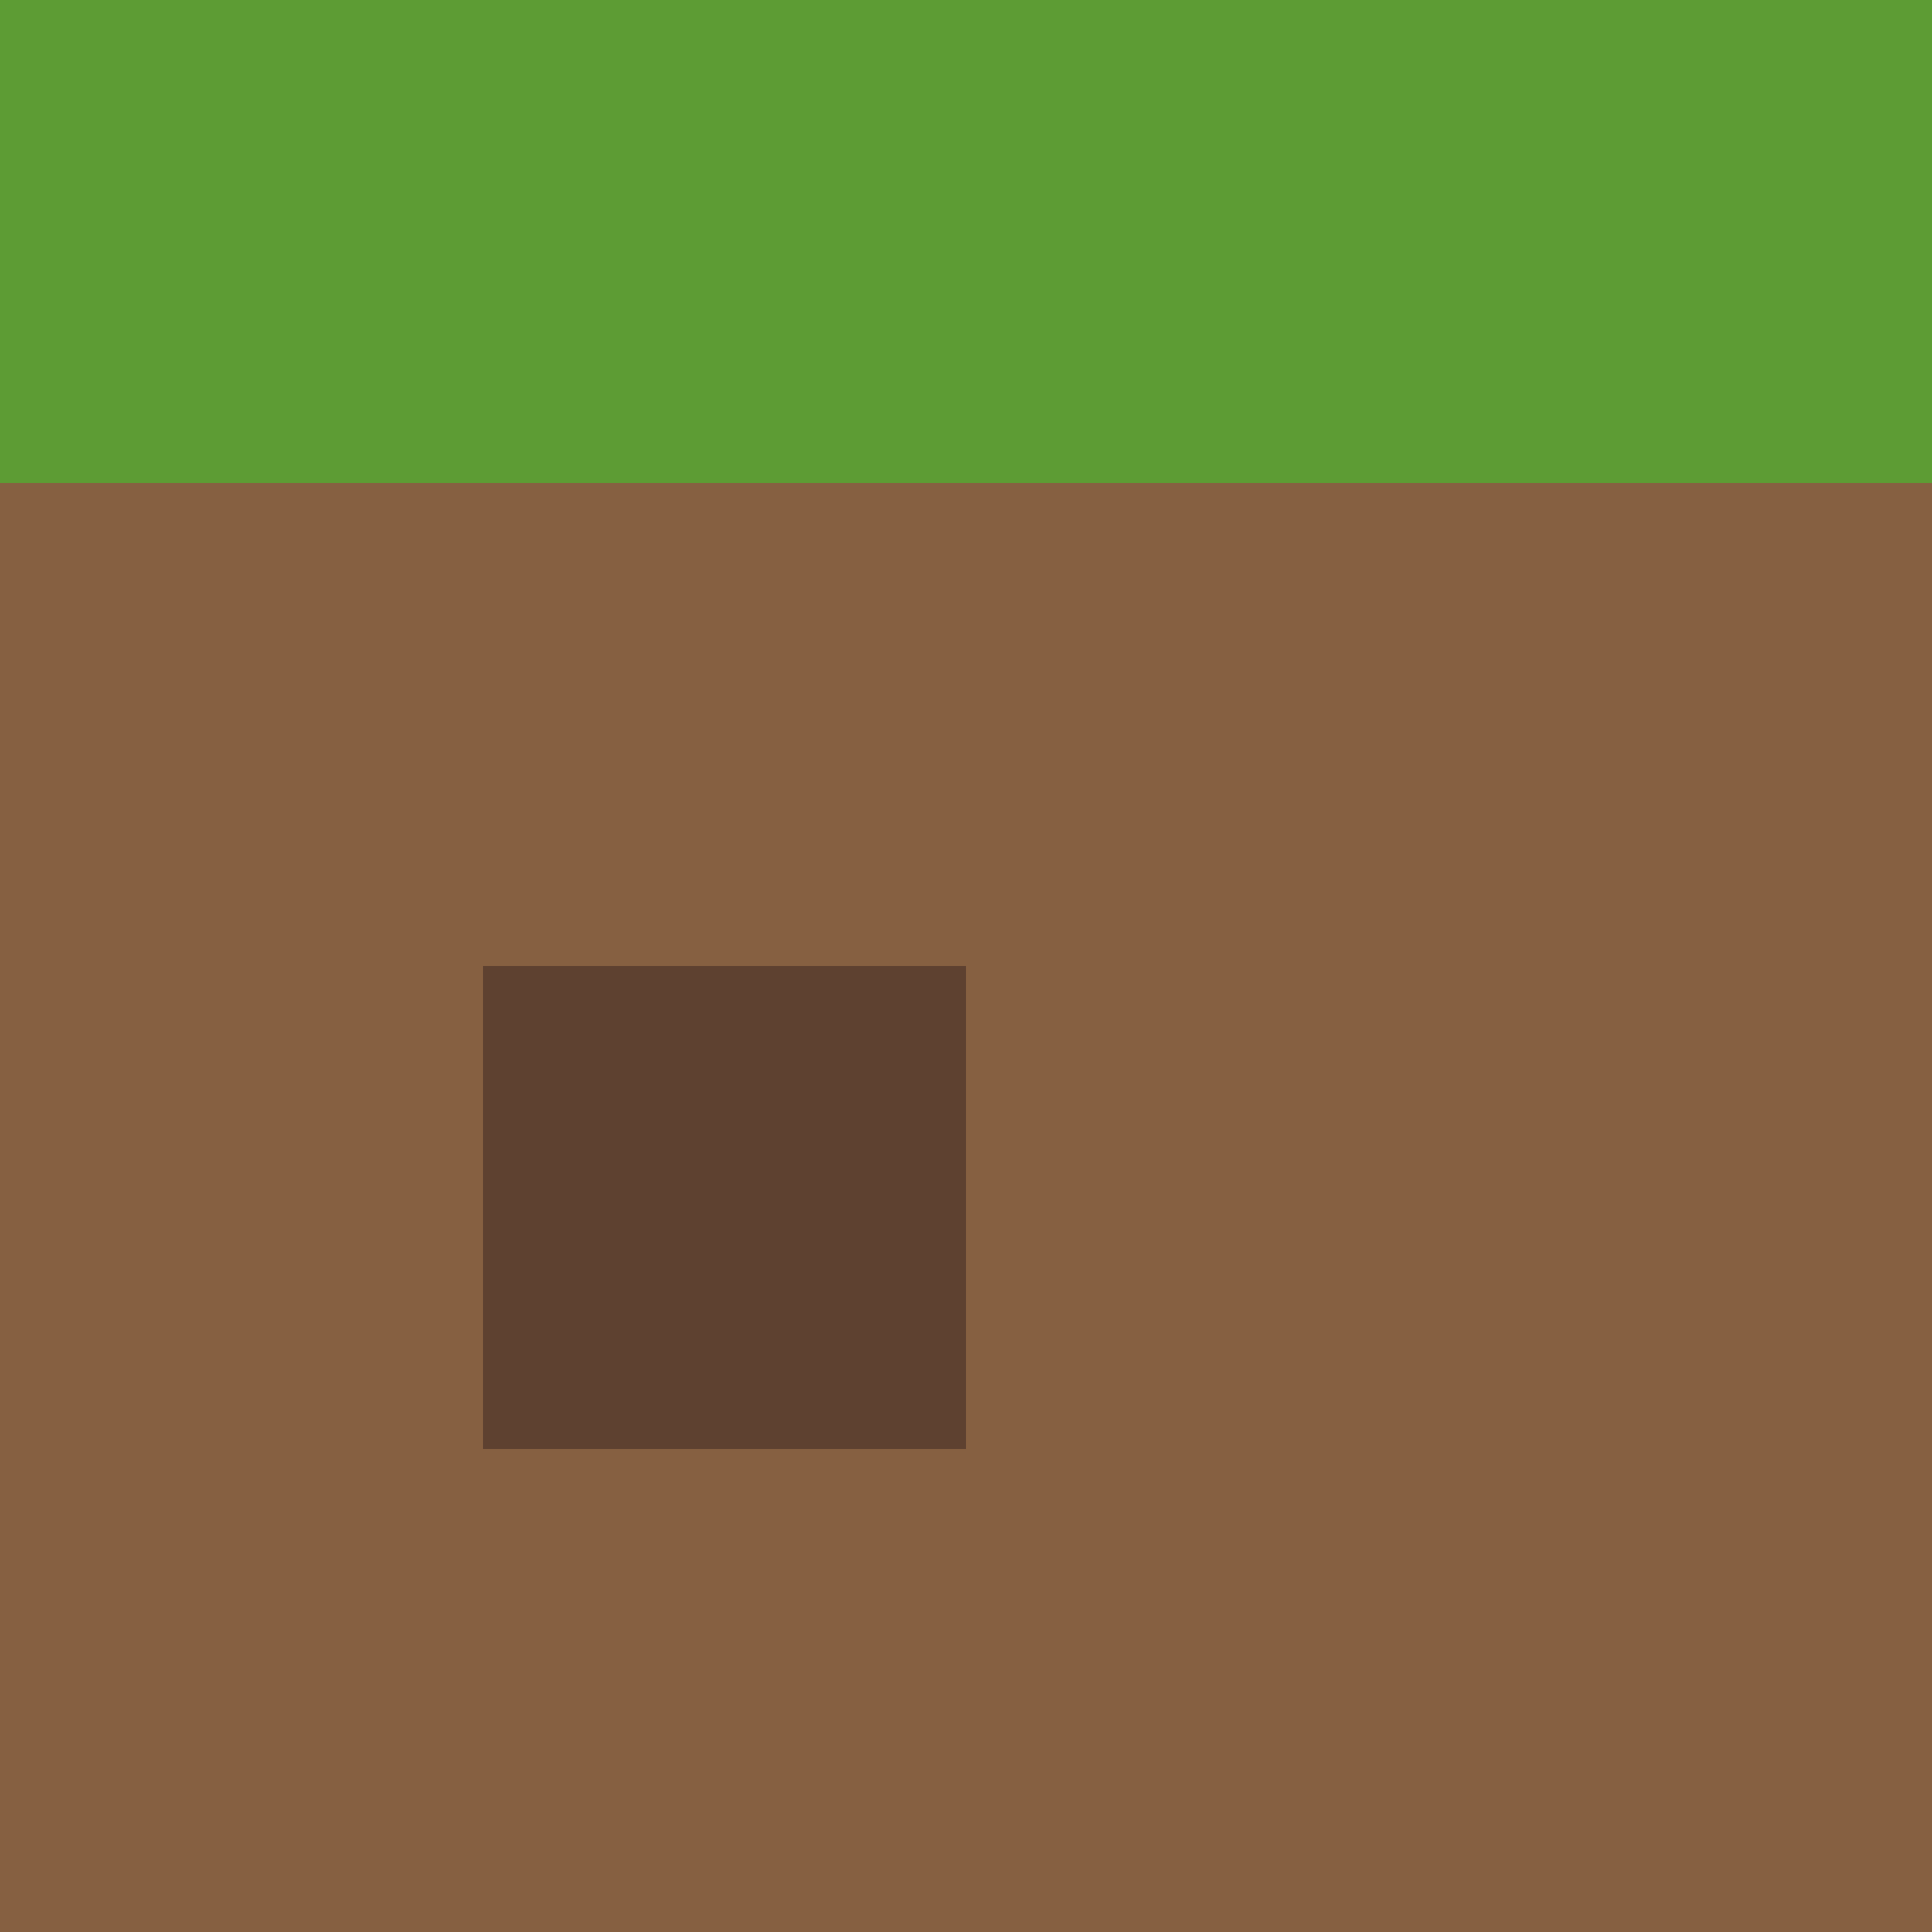
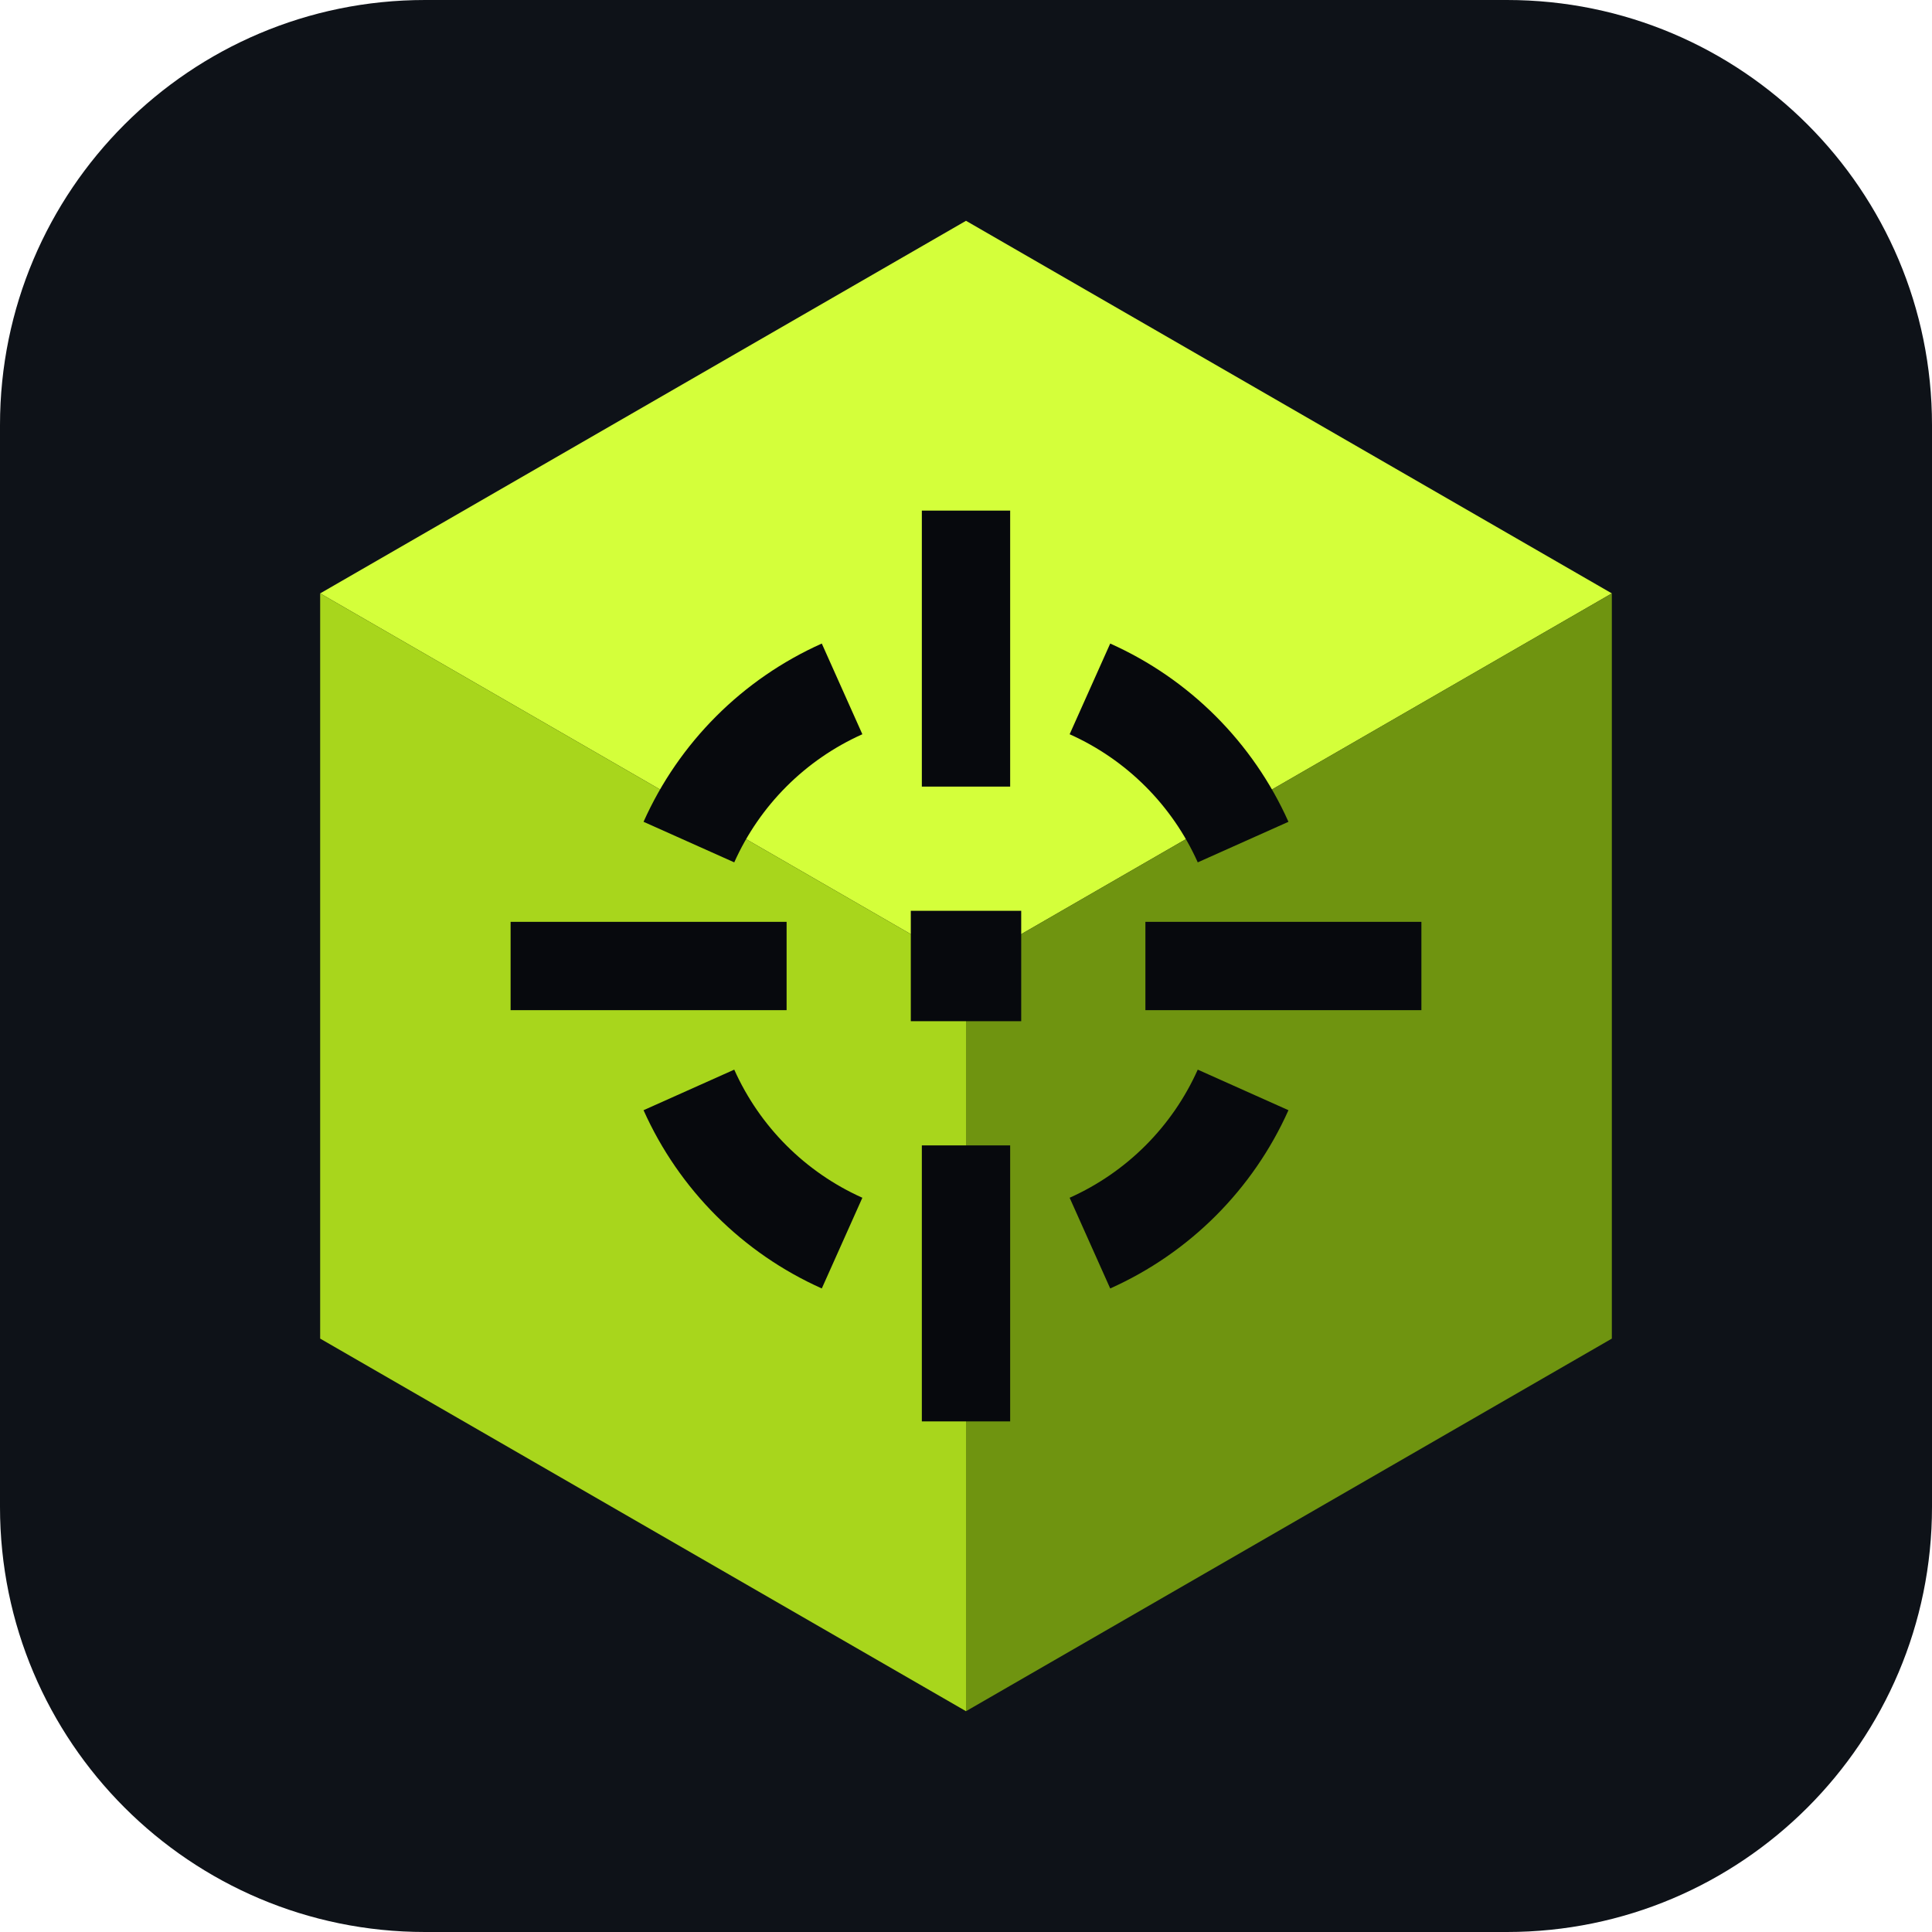
- <svg xmlns="http://www.w3.org/2000/svg" viewBox="0 0 4 4" shape-rendering="crispEdges">
-   <rect width="4" height="1" fill="#5d9c34" />
-   <rect y="1" width="4" height="3" fill="#866041" />
-   <rect x="1" y="2" width="1" height="1" fill="#5e4130" />
+ <svg xmlns="http://www.w3.org/2000/svg" viewBox="-3 -3 70 70">
+   <rect x="-3" y="-3" width="70" height="70" rx="15.4" fill="#0e1218" />
+   <path d="M32 5 L55.4 18.5 L32 32 L8.6 18.5Z" fill="#d4ff3a" />
+   <path d="M8.6 18.5 L32 32 L32 59 L8.6 45.5Z" fill="#a8d61c" />
+   <path d="M55.4 18.5 L55.4 45.5 L32 59 L32 32Z" fill="#6f9410" />
+   <path d="M42.04 36.49 A11 11 0 0 1 36.49 42.04 M27.51 42.04 A11 11 0 0 1 21.96 36.49 M21.96 27.51 A11 11 0 0 1 27.51 21.96 M36.49 21.96 A11 11 0 0 1 42.04 27.51" fill="none" stroke="#07090d" stroke-width="3.6" />
+   <path d="M32 15.5 V25.5 M32 38.5 V48.5 M15.5 32 H25.5 M38.5 32 H48.5" fill="none" stroke="#07090d" stroke-width="3.2" />
+   <rect x="30" y="30" width="4" height="4" fill="#07090d" />
</svg>
